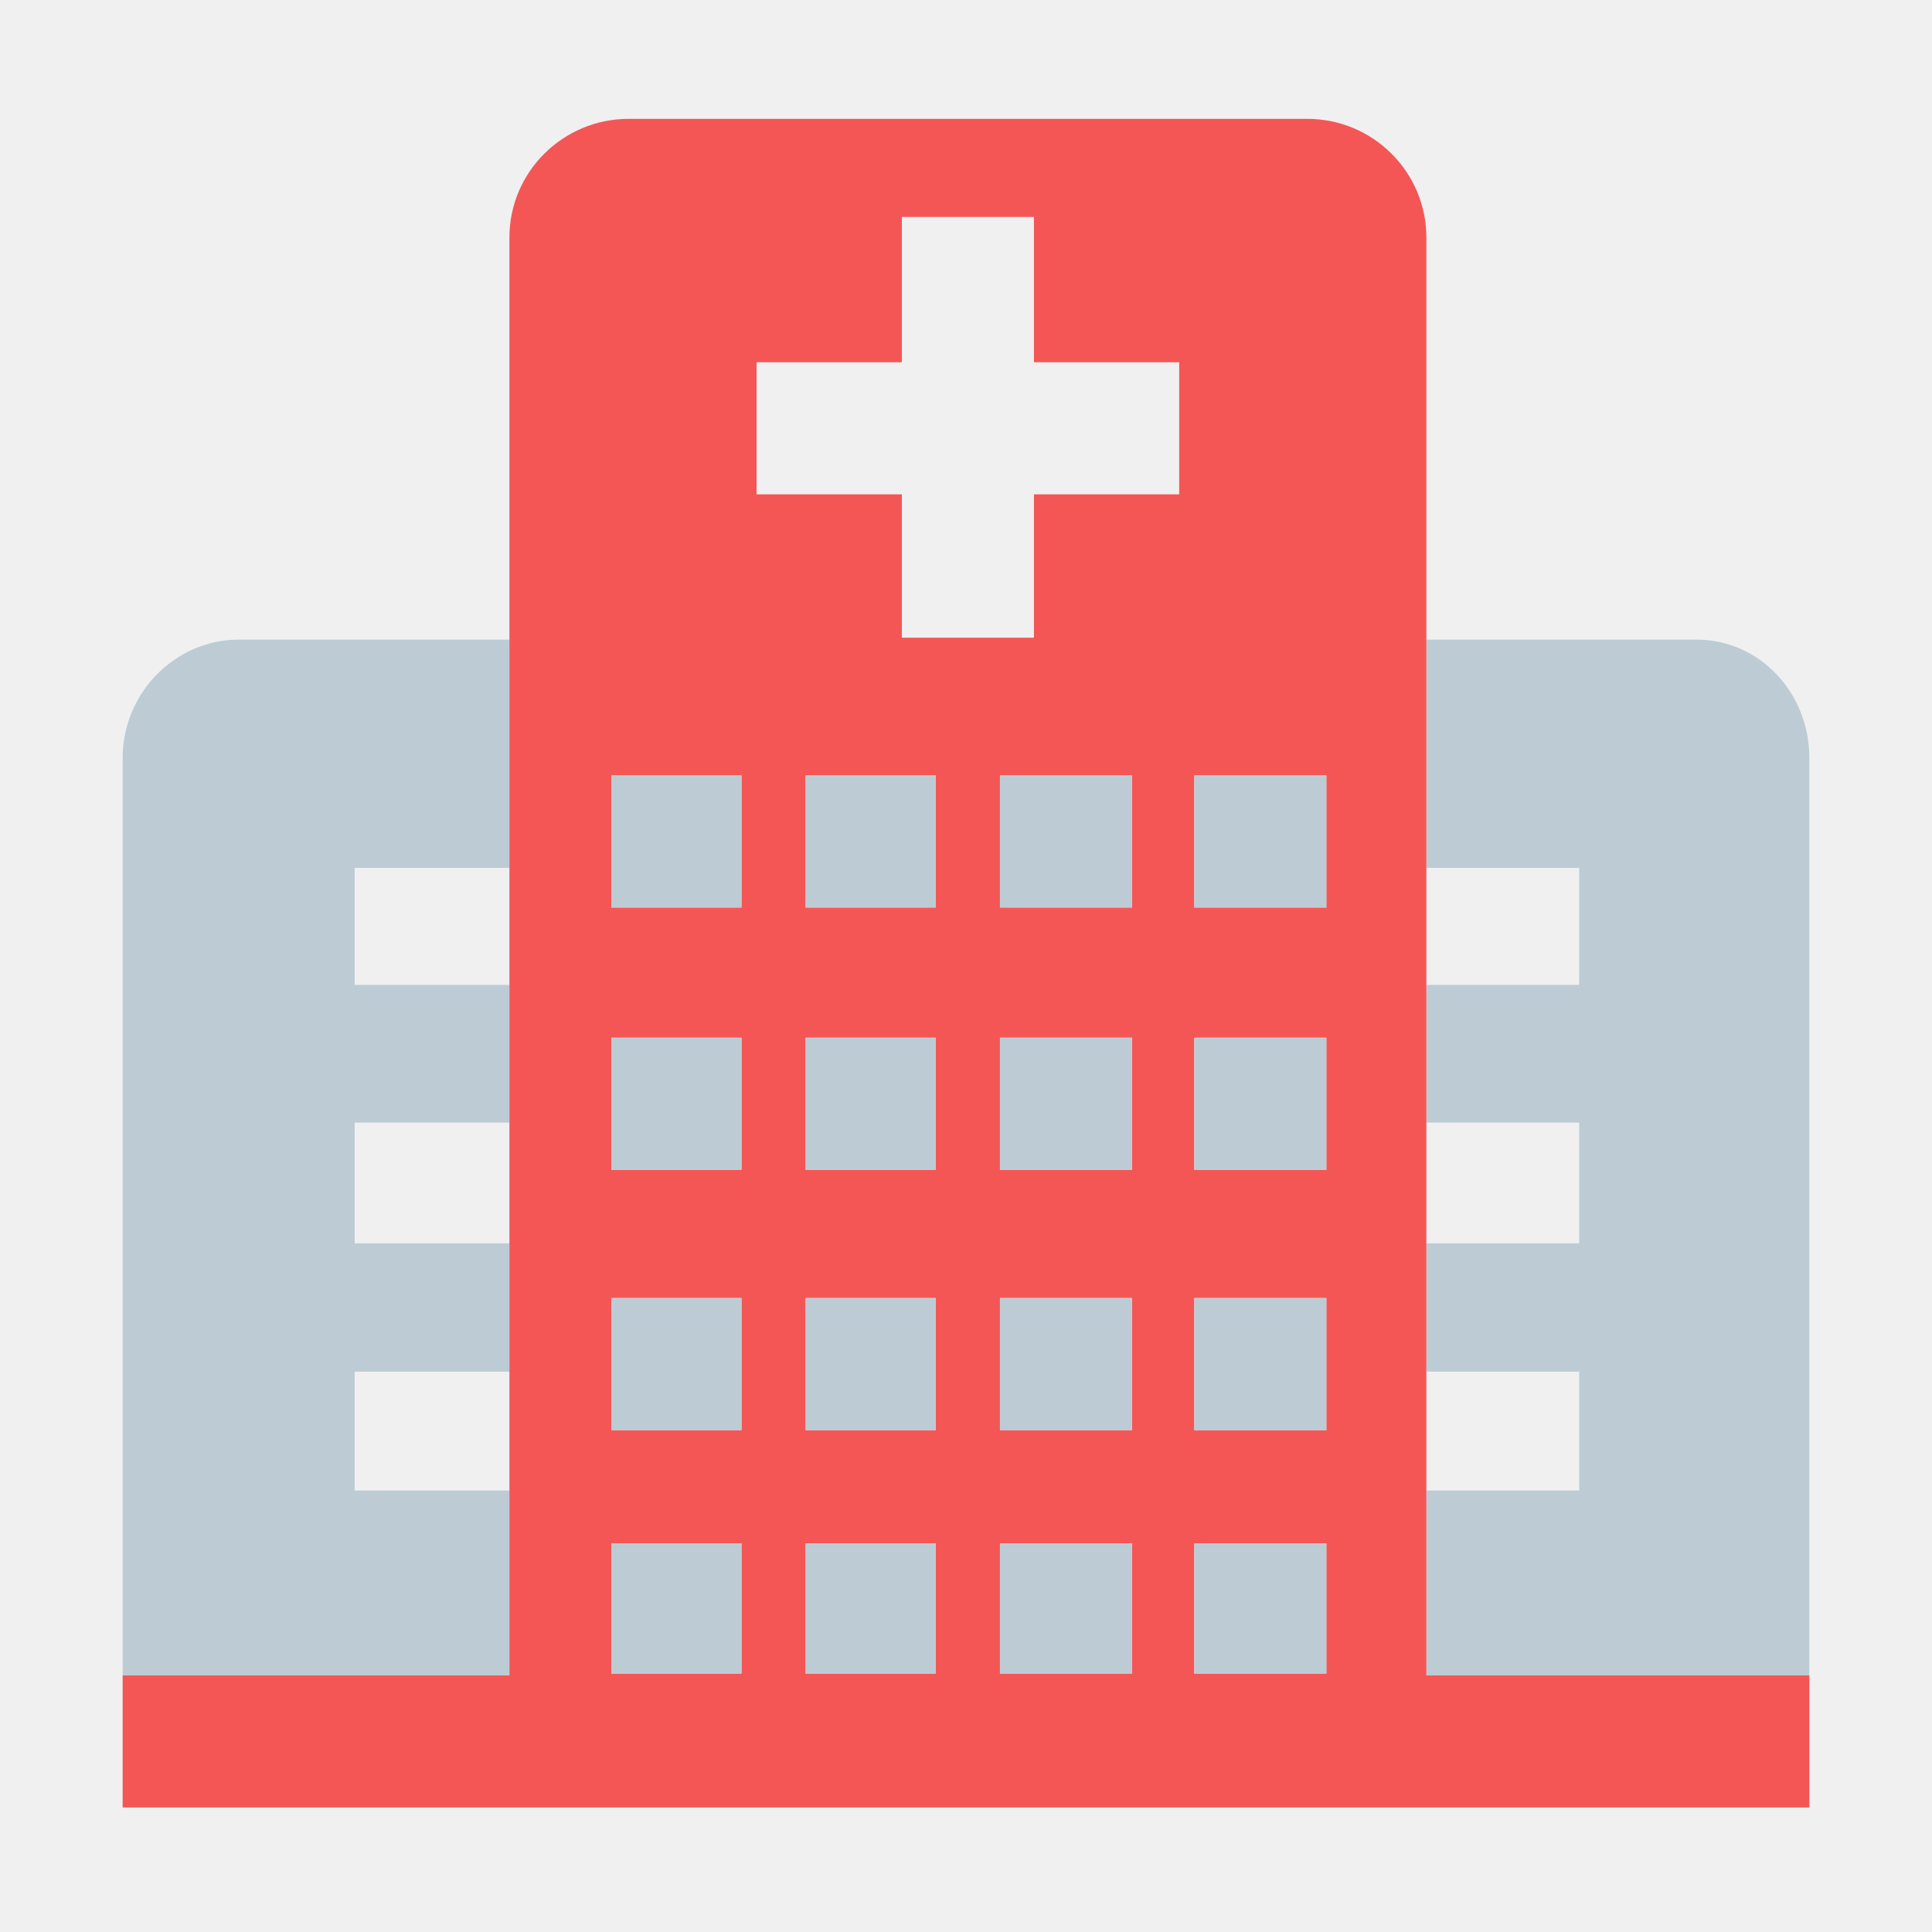
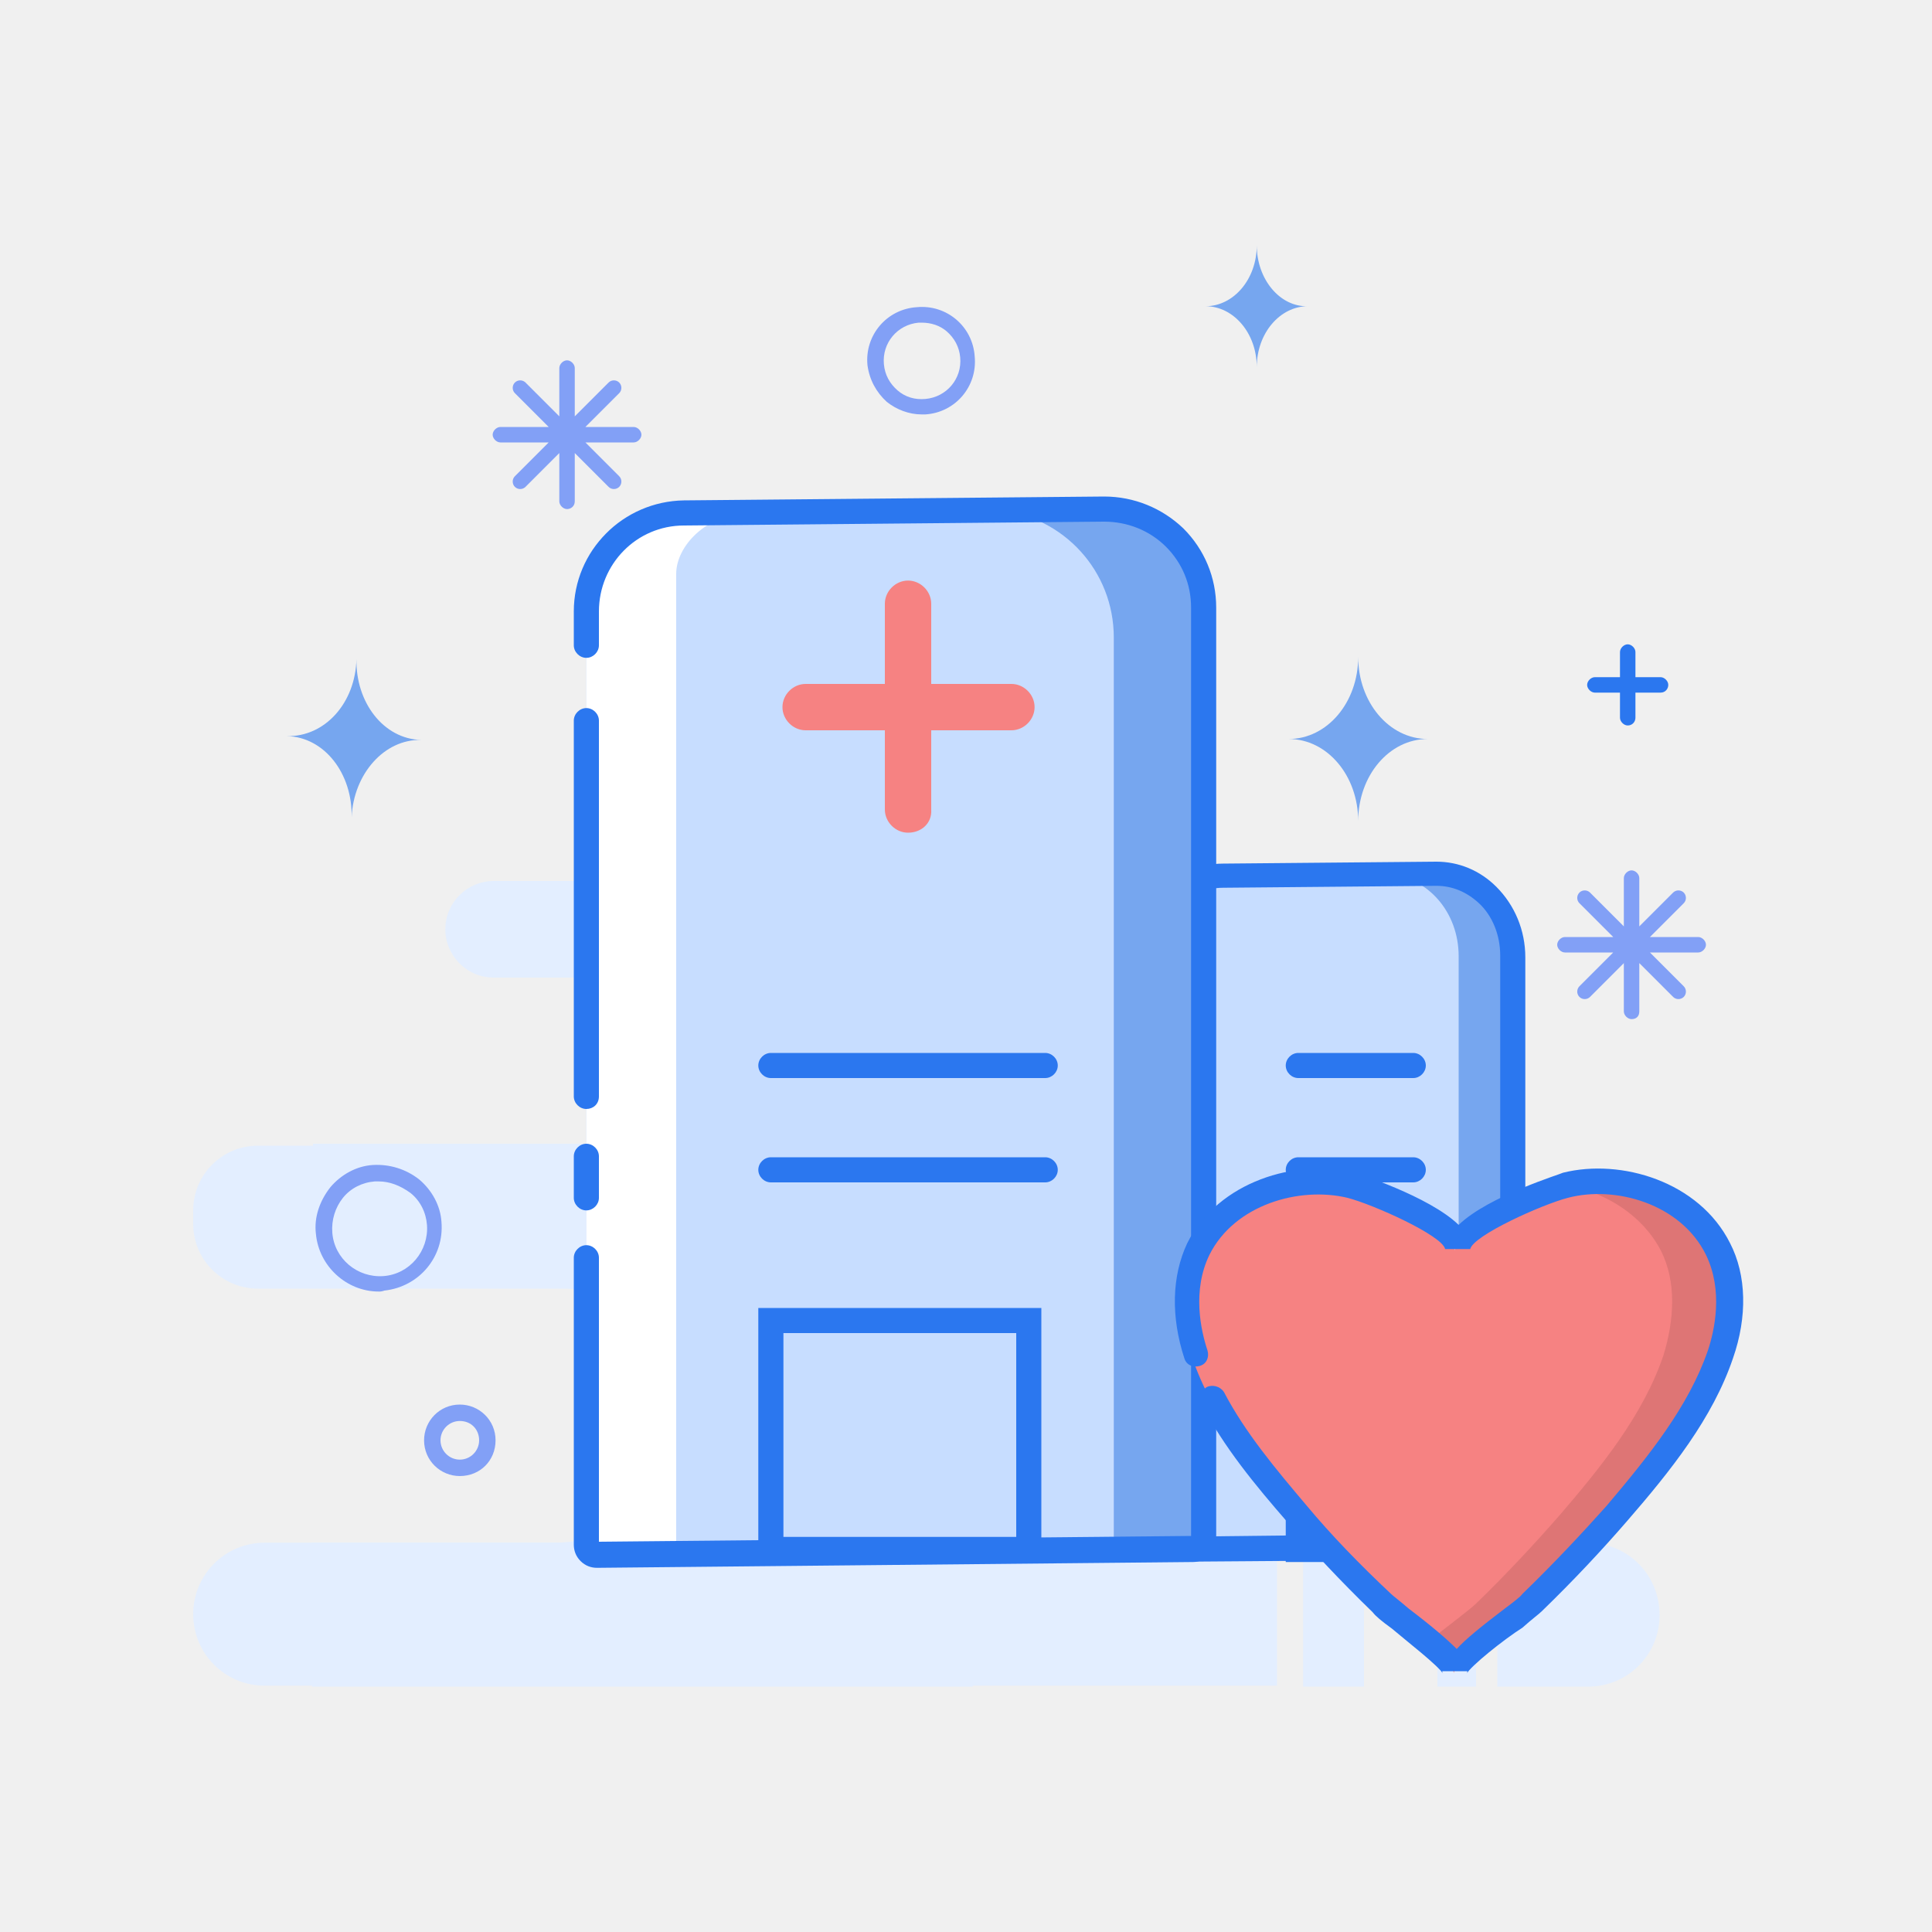
- <svg xmlns="http://www.w3.org/2000/svg" t="1666172382585" class="icon" viewBox="0 0 1024 1024" version="1.1" p-id="3891" width="200" height="200">
-   <path d="M899.011 339H756v121h81v62h-81v73h81v64h-81v68h81v63h-81v98h203V401.868C959 367.139 932.688 339 899.011 339zM270 790h-82v-63h82v-68h-82v-64h82v-73h-82v-62h82V339H126.632C92.955 339 65 367.139 65 401.868V888h205v-98z" fill="#BDCCD4" p-id="3892" />
-   <path d="M756 789.646V125.883C756 91.154 727.684 63 692.955 63h-359.83C298.396 63 270 91.154 270 125.883V888H65v70h894v-70H756v-98.354zM401 192h77v-77h70v77h77v70h-77v76h-70v-76h-77v-70z m26 219h69v70h-69v-70z m173 70h-70v-70h70v70z m103 0h-70v-70h70v70z m-379-70h69v70h-69v-70z m103 139h69v70h-69v-70z m173 70h-70v-70h70v70z m103 0h-70v-70h70v70z m-379-70h69v70h-69v-70z m103 138h69v70h-69v-70z m173 70h-70v-70h70v70z m103 0h-70v-70h70v70z m-379-70h69v70h-69v-70z m69 199h-69v-69h69v69z m103 0h-69v-69h69v69z m104 0h-70v-69h70v69z m103 0h-70v-69h70v69z" fill="#F45656" p-id="3893" />
-   <path d="M324 411h69v70h-69zM427 411h69v70h-69zM530 411h70v70h-70zM633 411h70v70h-70zM324 550h69v70h-69zM427 550h69v70h-69zM530 550h70v70h-70zM633 550h70v70h-70zM324 688h69v70h-69zM427 688h69v70h-69zM530 688h70v70h-70zM633 688h70v70h-70zM324 818h69v69h-69zM427 818h69v69h-69zM530 818h70v69h-70zM633 818h70v69h-70z" fill="#BDCCD4" p-id="3894" />
+ <svg xmlns="http://www.w3.org/2000/svg" t="1666356996564" class="icon" viewBox="0 0 1024 1024" version="1.1" p-id="20286" width="200" height="200">
+   <path d="M518.144 683.008H136.704c-18.944 0-34.304-15.36-34.304-34.304v-7.168c0-18.944 15.36-34.304 34.304-34.304h381.44c18.944 0 34.304 15.36 34.304 34.304v7.168c0 18.944-15.36 34.304-34.304 34.304z" fill="#E3EEFF" p-id="20287" />
+   <path d="M515.584 817.664h-5.632c-37.376 0-67.584-30.208-67.584-67.584 0-37.376 30.208-67.584 67.584-67.584h5.632v-76.288H165.888v76.288h128c37.376 0 67.584 30.208 67.584 67.584 0 37.376-30.208 67.584-67.584 67.584H165.376v76.288h350.208v-76.288z" fill="#E3EEFF" p-id="20288" />
+   <path d="M536.576 492.032c0-13.824-10.752-25.088-24.576-25.088H261.632c-13.824 0-25.6 11.264-25.6 25.6 0 13.824 11.264 25.6 25.6 25.6H363.52c25.088 0 45.056 19.968 45.056 45.056s-19.968 45.056-45.056 45.056H278.528v50.688H512v-50.688h-3.584c-25.088 0-45.056-19.968-45.056-45.056s19.968-45.056 45.056-45.056h4.096c13.312-1.536 24.064-12.8 24.064-26.112zM676.864 817.664H140.288c-20.992 0-37.888 16.896-37.888 37.888 0 20.992 16.896 37.888 37.888 37.888h536.576v-75.776zM690.688 817.664h32.256v76.288h-32.256zM761.856 817.664h20.48v76.288h-20.48zM841.216 817.664H793.6v76.288h48.128c20.992 0 37.888-16.896 37.888-37.888 0-21.504-16.896-38.4-38.4-38.4z" fill="#E3EEFF" p-id="20289" />
+   <path d="M880.128 367.104h-34.816c-2.048 0-4.096-2.048-4.096-4.096s2.048-4.096 4.096-4.096h34.816c2.048 0 4.096 2.048 4.096 4.096s-1.536 4.096-4.096 4.096z" fill="#2B77EF" p-id="20290" />
+   <path d="M862.72 384.512c-2.048 0-4.096-2.048-4.096-4.096v-34.816c0-2.048 2.048-4.096 4.096-4.096s4.096 2.048 4.096 4.096v34.816c0 2.048-1.536 4.096-4.096 4.096z" fill="#2B77EF" p-id="20291" />
+   <path d="M200.704 684.544c-16.896 0-31.744-13.312-33.28-30.72-1.024-8.704 2.048-17.408 7.68-24.576 5.632-6.656 13.824-11.264 22.528-11.776 8.704-0.512 17.408 2.048 24.576 7.68 6.656 5.632 11.264 13.824 11.776 22.528 1.536 18.432-11.776 34.304-30.208 36.352-1.536 0.512-2.048 0.512-3.072 0.512z m0-58.368h-2.048c-6.656 0.512-12.8 3.584-16.896 8.704s-6.144 11.776-5.632 18.432c1.024 13.824 13.312 24.064 27.136 23.04 13.824-1.024 24.064-13.312 23.04-27.136-0.512-6.656-3.584-12.8-8.704-16.896-5.632-4.096-11.264-6.144-16.896-6.144zM488.448 219.648c-6.656 0-13.312-2.56-18.432-6.656-5.632-5.12-9.216-11.776-10.24-19.456-1.536-15.872 10.24-29.696 26.112-30.72 15.872-1.536 29.696 10.24 30.72 26.112 1.536 15.872-10.24 29.696-26.112 30.72h-2.048z m0-48.64h-1.536c-11.264 1.024-19.456 10.752-18.432 22.016 0.512 5.632 3.072 10.24 7.168 13.824 4.096 3.584 9.216 5.12 14.848 4.608 11.264-1.024 19.456-10.752 18.432-22.016-0.512-5.632-3.072-10.24-7.168-13.824-3.584-3.072-8.192-4.608-13.312-4.608z" fill="#82A0F6" p-id="20292" />
+   <path d="M300.544 269.824c-2.048 0-4.096-2.048-4.096-4.096v-25.6l-17.92 17.92c-1.536 1.536-4.096 1.536-5.632 0-1.536-1.536-1.536-4.096 0-5.632l17.92-17.92h-25.6c-2.048 0-4.096-2.048-4.096-4.096s2.048-4.096 4.096-4.096h25.6l-17.92-17.92c-1.536-1.536-1.536-4.096 0-5.632 1.536-1.536 4.096-1.536 5.632 0l17.92 17.92v-25.6c0-2.048 2.048-4.096 4.096-4.096s4.096 2.048 4.096 4.096v25.6l17.92-17.92c1.536-1.536 4.096-1.536 5.632 0 1.536 1.536 1.536 4.096 0 5.632l-17.92 17.92h25.6c2.048 0 4.096 2.048 4.096 4.096s-2.048 4.096-4.096 4.096h-25.6l17.92 17.92c1.536 1.536 1.536 4.096 0 5.632-1.536 1.536-4.096 1.536-5.632 0l-17.92-17.92v25.6c0 2.56-2.048 4.096-4.096 4.096z" fill="#82A0F6" p-id="20293" />
+   <path d="M864.768 540.16c-2.048 0-4.096-2.048-4.096-4.096v-25.6l-17.92 17.92c-1.536 1.536-4.096 1.536-5.632 0-1.536-1.536-1.536-4.096 0-5.632l17.92-17.92h-25.6c-2.048 0-4.096-2.048-4.096-4.096s2.048-4.096 4.096-4.096h25.6l-17.92-17.92c-1.536-1.536-1.536-4.096 0-5.632 1.536-1.536 4.096-1.536 5.632 0l17.92 17.92v-25.6c0-2.048 2.048-4.096 4.096-4.096s4.096 2.048 4.096 4.096v25.6l17.92-17.92c1.536-1.536 4.096-1.536 5.632 0 1.536 1.536 1.536 4.096 0 5.632l-17.92 17.92h25.6c2.048 0 4.096 2.048 4.096 4.096s-2.048 4.096-4.096 4.096h-25.6l17.92 17.92c1.536 1.536 1.536 4.096 0 5.632-1.536 1.536-4.096 1.536-5.632 0l-17.92-17.92v25.6c0 2.56-1.536 4.096-4.096 4.096z" fill="#82A0F6" p-id="20294" />
+   <path d="M719.872 348.16c0 24.064-16.384 43.52-36.864 43.52 20.48 0 36.864 19.456 36.864 43.52 0-24.064 16.384-43.52 36.864-43.52-20.48 0-36.864-19.456-36.864-43.52zM666.112 130.048c0 17.92-12.288 32.256-27.136 32.256 14.848 0 27.136 14.336 27.136 32.256 0-17.92 12.288-32.256 27.136-32.256-14.848 0.512-27.136-14.336-27.136-32.256z" fill="#76A6EF" p-id="20295" />
+   <path d="M243.712 782.336c-10.24 0-18.944-8.192-18.944-18.944 0-10.24 8.192-18.944 18.944-18.944 10.24 0 18.944 8.192 18.944 18.944s-8.192 18.944-18.944 18.944z m0-29.184c-5.632 0-10.24 4.608-10.24 10.24s4.608 10.24 10.24 10.24 10.24-4.608 10.24-10.24-4.096-10.24-10.24-10.24z" fill="#82A0F6" p-id="20296" />
+   <path d="M188.928 349.184c-0.512 23.04 14.336 42.496 34.304 43.008-19.456-0.512-35.84 17.92-36.864 40.96 0.512-23.04-14.336-42.496-34.304-43.008 19.968 0.512 36.352-17.408 36.864-40.96z" fill="#76A6EF" p-id="20297" />
+   <path d="M801.28 819.2l-193.024 2.048V507.904c0-24.064 17.408-43.52 39.424-44.032l113.152-1.024c22.016 0 40.448 19.456 40.448 44.032v312.32z" fill="#C7DDFF" p-id="20298" />
+   <path d="M760.832 462.848l-25.088 0.512c20.992 1.536 37.376 19.968 37.376 43.52v312.32l-164.864 1.536v0.512l193.024-2.048V506.368c0-24.064-17.92-44.032-40.448-43.52z" fill="#76A6EF" p-id="20299" />
+   <path d="M602.112 827.904V507.904c0-27.648 20.48-50.176 46.08-50.176l113.152-1.024c11.776 0 23.04 4.608 31.744 13.312 9.728 9.728 15.36 23.04 15.36 37.376v318.976l-206.336 1.536z m159.232-358.4l-113.152 1.024c-18.432 0-32.768 16.896-32.768 37.376v306.688l179.712-2.048V506.368c0-10.752-4.096-20.992-11.264-27.648-6.656-6.144-14.336-9.216-22.528-9.216z" fill="#2B77EF" p-id="20300" />
+   <path d="M637.952 821.248l-327.168-2.56V304.128c0-14.848 16.384-31.744 37.376-31.744l251.904-2.56c20.992 0 37.888 16.896 37.888 37.376v514.048z" fill="#C7DDFF" p-id="20301" />
+   <path d="M358.4 818.688V304.128c0-14.848 16.384-31.744 37.376-31.744l208.896-2.048c-1.536 0-3.072-0.512-4.608-0.512l-251.904 2.048c-20.48 0-37.376 16.896-37.376 31.744v514.56l327.168 2.56v-0.512l-279.552-1.536z" fill="#FFFFFF" p-id="20302" />
+   <path d="M569.344 269.824l-39.936 0.512c34.304 3.584 60.928 32.256 60.928 67.584v483.328l-279.552 2.56v0.512l327.168-3.072V337.408c0-37.376-30.72-68.096-68.608-67.584z" fill="#76A6EF" p-id="20303" />
+   <path d="M316.416 830.976c-3.072 0-6.144-1.024-8.704-3.584-2.56-2.56-3.584-5.632-3.584-8.704v-152.064c0-3.584 3.072-6.656 6.656-6.656s6.656 3.072 6.656 6.656v150.528l313.856-3.072V322.048c0-12.288-4.608-23.552-13.312-32.256-8.704-8.704-20.48-13.312-32.768-13.312l-222.72 2.048c-25.088 0-45.056 20.48-45.056 45.568v17.92c0 3.584-3.072 6.656-6.656 6.656s-6.656-3.072-6.656-6.656v-17.92c0-32.256 26.112-58.368 58.368-58.88l222.72-2.048c15.872 0 30.72 6.144 41.984 16.896 11.264 11.264 17.408 26.112 17.408 41.984v493.568c0 6.656-5.632 12.288-12.288 12.288l-315.904 3.072z" fill="#2B77EF" p-id="20304" />
+   <path d="M310.784 641.536c-3.584 0-6.656-3.072-6.656-6.656v-22.016c0-3.584 3.072-6.656 6.656-6.656s6.656 3.072 6.656 6.656v22.016c0 3.584-3.072 6.656-6.656 6.656zM310.784 587.776c-3.584 0-6.656-3.072-6.656-6.656V381.952c0-3.584 3.072-6.656 6.656-6.656s6.656 3.072 6.656 6.656v199.168c0 4.096-3.072 6.656-6.656 6.656z" fill="#2B77EF" p-id="20305" />
+   <path d="M536.064 387.072H427.008c-6.656 0-12.288-5.632-12.288-12.288 0-6.656 5.632-12.288 12.288-12.288h109.056c6.656 0 12.288 5.632 12.288 12.288 0 6.656-5.632 12.288-12.288 12.288z" fill="#F68282" p-id="20306" />
+   <path d="M481.28 441.344c-6.656 0-12.288-5.632-12.288-12.288V320c0-6.656 5.632-12.288 12.288-12.288 6.656 0 12.288 5.632 12.288 12.288v109.056c0.512 7.168-5.12 12.288-12.288 12.288z" fill="#F68282" p-id="20307" />
+   <path d="M553.984 571.392H408.576c-3.584 0-6.656-3.072-6.656-6.656s3.072-6.656 6.656-6.656h145.408c3.584 0 6.656 3.072 6.656 6.656s-3.072 6.656-6.656 6.656zM553.984 626.688H408.576c-3.584 0-6.656-3.072-6.656-6.656s3.072-6.656 6.656-6.656h145.408c3.584 0 6.656 3.072 6.656 6.656s-3.072 6.656-6.656 6.656zM552.448 827.904H401.92v-134.656h150.016v134.656z m-137.216-13.312h123.392V706.56H415.232v108.032zM755.712 827.904h-74.24v-134.656h74.24v134.656z m-60.928-13.312h47.616V706.56h-47.616v108.032zM749.056 571.392h-60.928c-3.584 0-6.656-3.072-6.656-6.656s3.072-6.656 6.656-6.656h60.928c3.584 0 6.656 3.072 6.656 6.656s-3.072 6.656-6.656 6.656zM749.056 626.688h-60.928c-3.584 0-6.656-3.072-6.656-6.656s3.072-6.656 6.656-6.656h60.928c3.584 0 6.656 3.072 6.656 6.656s-3.072 6.656-6.656 6.656z" fill="#2B77EF" p-id="20308" />
+   <path d="M908.8 663.552c-14.336-28.672-51.2-41.472-80.896-33.792-9.216 2.048-56.832 20.48-56.832 33.28 0-12.8-47.616-31.232-56.832-33.28-29.696-7.168-66.56 5.632-80.896 33.792-8.704 16.896-7.168 37.376-1.536 55.808 10.752 31.744 33.28 59.392 54.784 84.48 14.336 16.384 29.184 32.256 44.544 47.104 5.12 5.12 39.424 29.696 39.424 35.84 0-6.144 34.304-30.72 39.424-35.84 15.36-14.848 30.72-30.72 44.544-47.104 21.504-25.088 44.032-52.736 54.784-84.48 7.168-18.432 8.192-38.912-0.512-55.808z" fill="#F68282" p-id="20309" />
+   <path d="M908.8 662.528c-13.824-27.648-48.64-40.448-77.824-34.304 20.48 4.096 39.424 15.872 49.152 34.304 8.704 16.896 7.168 37.376 1.536 55.808-10.752 31.744-33.28 59.392-54.784 84.48-14.336 16.384-29.184 32.256-44.544 47.104-3.072 3.072-14.848 11.776-25.088 19.968 7.68 6.656 14.336 12.8 14.336 15.872 0-6.144 34.304-30.72 39.424-35.84 15.36-14.848 30.72-30.72 44.544-47.104 21.504-25.088 44.032-52.736 54.784-84.48 6.144-17.92 7.168-38.912-1.536-55.808z" fill="#DE7575" p-id="20310" />
+   <path d="M777.216 887.296s0.512-0.512 0.512-1.536h-13.312c0 1.024 0.512 1.536 0.512 1.536-2.048-4.096-19.968-17.92-27.136-24.064-5.632-4.096-8.704-6.656-10.24-8.704-16.896-16.384-31.744-32.256-45.056-47.616-17.408-19.968-33.792-39.936-45.568-62.464-1.536-3.072-0.512-7.168 2.56-9.216 3.072-1.536 7.168-0.512 9.216 2.56 11.264 21.504 27.136 40.448 44.032 60.416 12.8 15.36 27.648 30.72 44.544 46.592 1.024 1.024 5.12 4.096 9.216 7.68 12.8 9.728 20.48 16.384 25.6 21.504 4.608-5.12 12.8-11.776 25.6-21.504 4.096-3.072 8.192-6.144 9.216-7.68 16.896-16.384 31.232-31.744 44.544-46.592 22.528-26.624 43.52-52.736 53.76-82.432 3.584-10.752 8.192-31.744-1.024-50.688-13.312-27.136-48.128-36.864-73.216-30.208-13.824 3.584-50.176 19.968-51.712 27.136h-13.312c-1.536-7.168-37.888-23.552-51.712-27.136-25.6-6.144-59.904 3.584-73.216 30.208-9.216 18.944-4.608 39.936-1.024 50.688 1.024 3.584-0.512 7.168-4.096 8.192-3.584 1.024-7.168-0.512-8.192-4.096-7.168-22.016-6.656-43.52 1.536-60.928 16.384-32.768 57.856-45.056 88.576-37.376 0.512 0 39.424 12.288 55.296 27.648 15.872-15.36 54.784-27.136 55.296-27.648 30.72-7.68 72.192 4.608 88.576 37.376 8.704 16.896 9.216 38.912 1.536 60.928-10.752 31.744-32.768 59.392-56.32 86.528-13.312 15.36-28.16 31.232-45.056 47.616-1.536 1.536-5.12 4.096-10.24 8.704-9.728 6.144-27.648 20.48-29.696 24.576z" fill="#2B77EF" p-id="20311" />
</svg>
